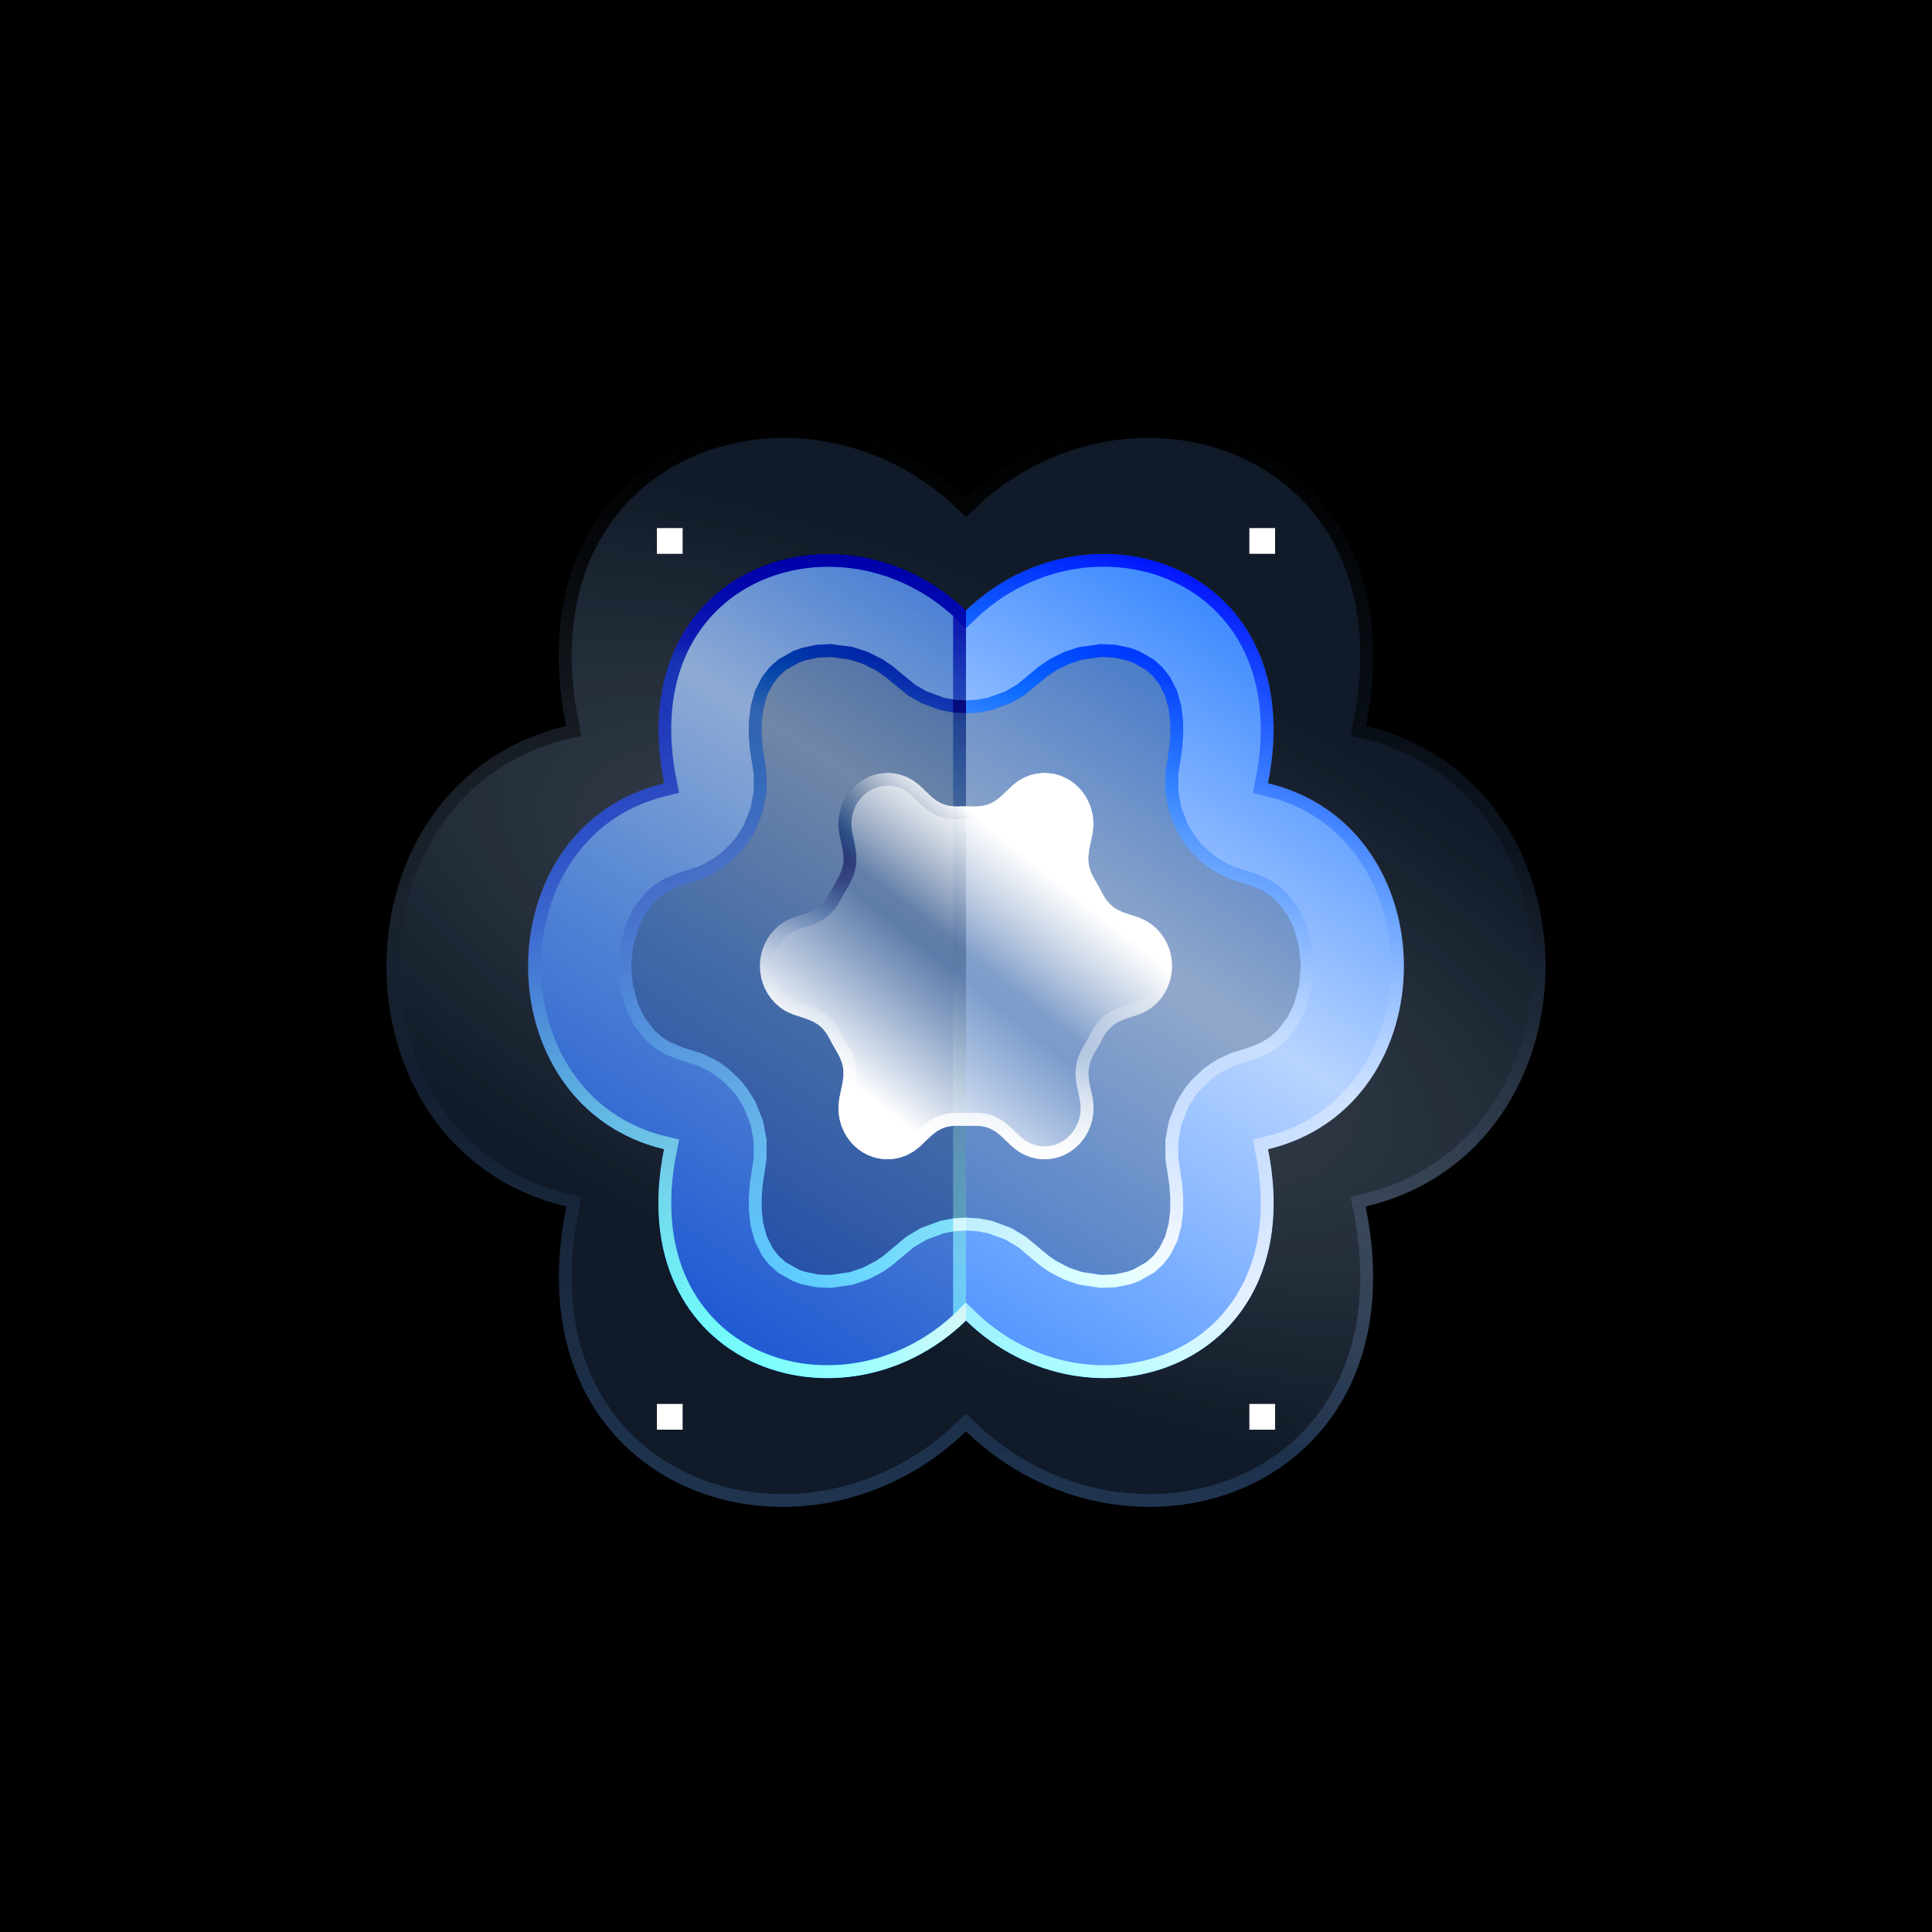
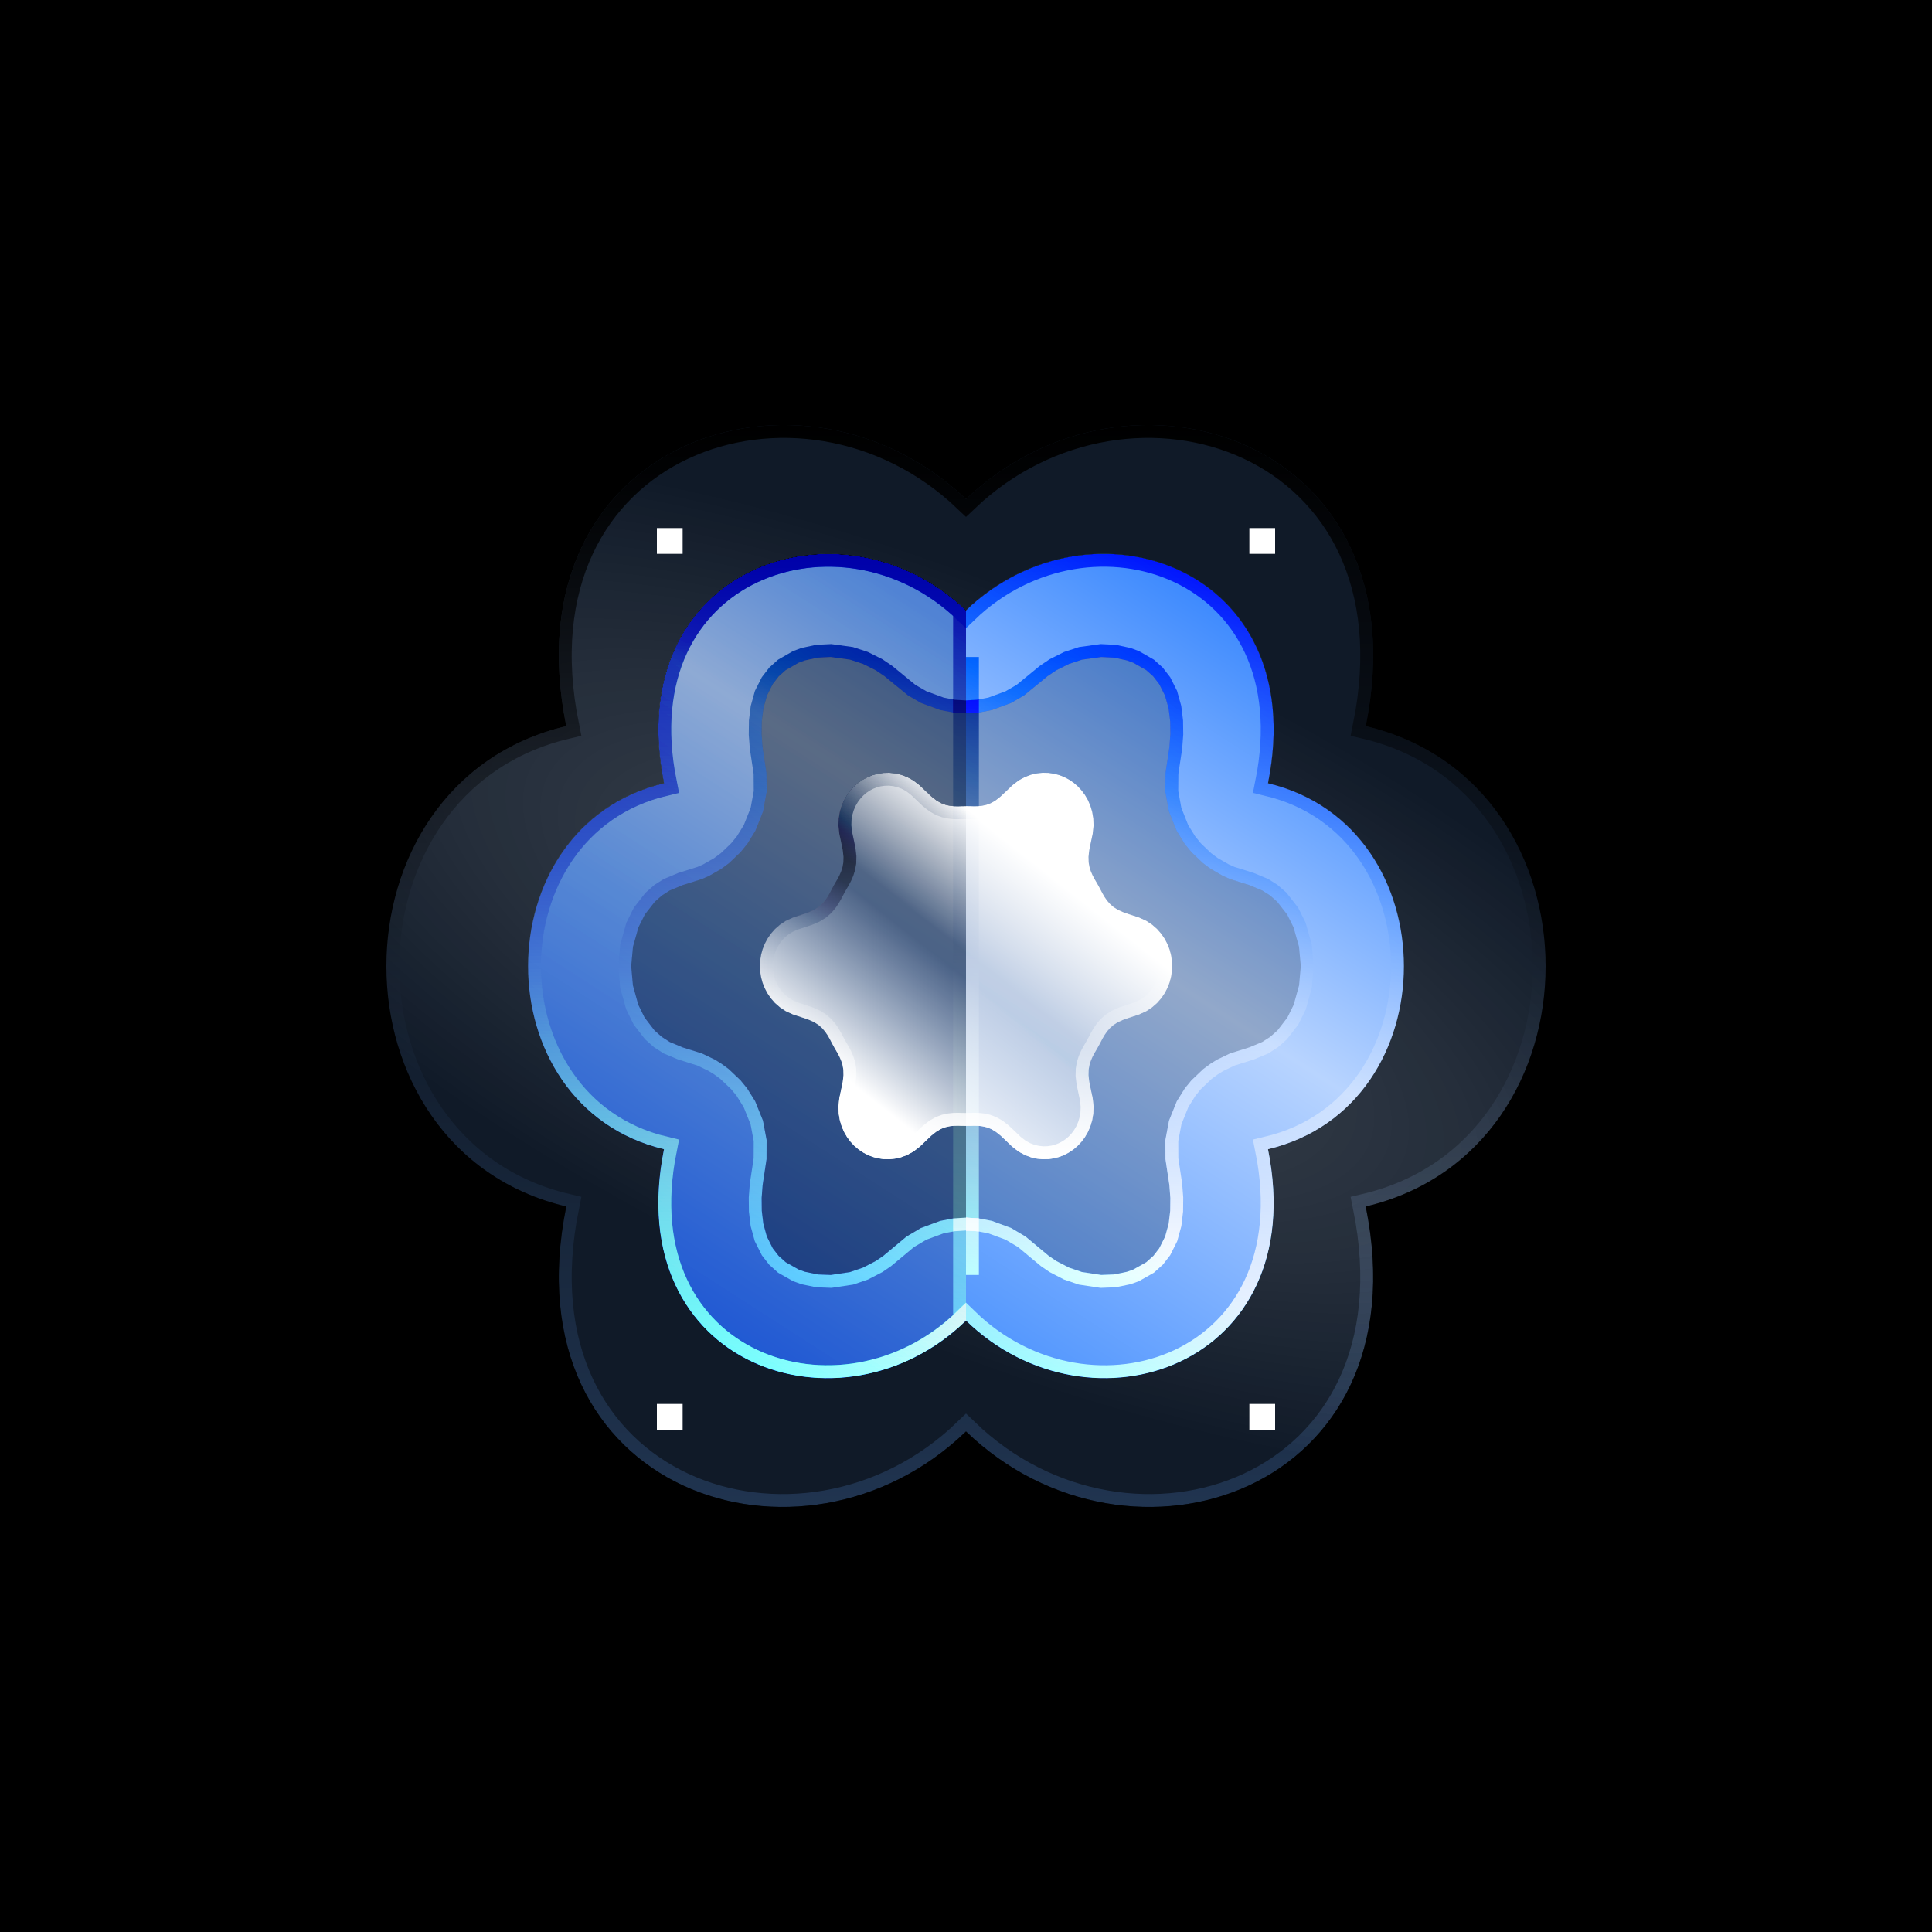
<svg xmlns="http://www.w3.org/2000/svg" width="150" height="150" viewBox="0 0 150 150" fill="none" data-name="D_3 Days 100">
  <defs>
    <radialGradient id="hb3r1" cx="0" cy="0" r="1" gradientUnits="userSpaceOnUse" gradientTransform="matrix(-22.143 21 -66.065 -34.133 75 75)">
      <stop stop-color="#FFFFFF" />
      <stop offset="1" stop-color="#FFFFFF" stop-opacity="0" />
    </radialGradient>
    <linearGradient id="hb3g3" x1="75" y1="33" x2="75" y2="117" gradientUnits="userSpaceOnUse">
      <stop offset="0" stop-color="#000000" />
      <stop offset="1" stop-color="#FFFFFF" />
    </linearGradient>
    <clipPath id="hb3c2">
      <path d="M75 38.753C87.724 26.637 110.534 34.19 106.034 56.377C124.655 60.784 124.655 89.265 106.034 93.671C110.534 115.858 87.724 123.411 75 111.137C62.276 123.411 39.466 115.858 43.966 93.671C25.345 89.265 25.345 60.784 43.966 56.377C39.466 34.19 62.276 26.637 75 38.753Z" />
    </clipPath>
    <linearGradient id="hb3l4" x1="105.95" y1="43" x2="58.698" y2="116.427" gradientUnits="userSpaceOnUse">
      <stop offset="0" stop-color="#116FFE" />
      <stop offset="0.412" stop-color="#B8D4FF" />
      <stop offset="1" stop-color="#116FFE" />
    </linearGradient>
    <linearGradient id="hb3g6" x1="75" y1="43" x2="75" y2="107" gradientUnits="userSpaceOnUse">
      <stop offset="0" stop-color="#000000" />
      <stop offset="1" stop-color="#FFFFFF" />
    </linearGradient>
    <clipPath id="hb3c5">
      <path d="M75 47.383C84.614 38.152 101.848 43.907 98.448 60.811C112.517 64.169 112.517 85.868 98.448 89.225C101.848 106.13 84.614 111.885 75 102.533C65.386 111.885 48.152 106.13 51.552 89.225C37.483 85.868 37.483 64.169 51.552 60.811C48.152 43.907 65.386 38.152 75 47.383Z" />
    </clipPath>
    <linearGradient id="hb3g8" x1="75" y1="43" x2="75" y2="107" gradientUnits="userSpaceOnUse">
      <stop offset="0" stop-color="#000000" />
      <stop offset="1" stop-color="#FFFFFF" />
    </linearGradient>
    <clipPath id="hb3c7">
      <path d="M75 102.533C65.386 111.885 48.152 106.13 51.552 89.225C37.483 85.868 37.483 64.169 51.552 60.811C48.152 43.907 65.386 38.152 75 47.383Z" />
    </clipPath>
    <linearGradient id="hb3g10" x1="75" y1="51.009" x2="75" y2="98.988" gradientUnits="userSpaceOnUse">
      <stop offset="0" stop-color="#000000" />
      <stop offset="1" stop-color="#FFFFFF" />
    </linearGradient>
    <clipPath id="hb3c9">
      <path d="M-10 -10H160V160H-10ZM75 55.383L76 55.321L77 55.129L78.5 54.577L79.5 53.998L81.325 52.502L82 52.046L83 51.545L84 51.217L85.5 51.009L86.5 51.057L87.5 51.274L88 51.458L89 52.031L89.528 52.502L90 53.111L90.45 54.002L90.729 55.002L90.853 56.002L90.866 57.002L90.791 58.002L90.489 60.002L90.478 61.502L90.754 63.002L91.351 64.502L91.968 65.502L92.5 66.159L93.384 67.002L94 67.461L94.945 68.002L95.5 68.248L97 68.719L98 69.136L98.58 69.502L99.153 70.002L99.934 71.002L100.432 72.002L100.855 73.502L100.994 75.002L100.861 76.502L100.446 78.002L99.954 79.002L99.185 80.002L98.621 80.502L98 80.901L97 81.318L95.5 81.789L94.5 82.268L94 82.577L93.422 83.002L92.5 83.878L91.991 84.502L91.368 85.502L90.763 87.002L90.481 88.502L90.486 90.002L90.788 92.002L90.865 93.002L90.855 94.002L90.736 95.002L90.462 96.002L90 96.923L89.551 97.502L89 97.997L88 98.562L87.5 98.742L86.5 98.949L85.5 98.987L84 98.761L83 98.419L82 97.901L81.418 97.502L79.618 96.002L78.5 95.34L77 94.787L76 94.596L75 94.533L74 94.596L73 94.787L71.5 95.34L70.382 96.002L68.582 97.502L68 97.901L67 98.419L66 98.761L64.5 98.987L63.5 98.949L62.5 98.742L62 98.562L61 97.997L60.449 97.502L60 96.923L59.538 96.002L59.264 95.002L59.145 94.002L59.135 93.002L59.212 92.002L59.514 90.002L59.519 88.502L59.237 87.002L58.632 85.502L58.009 84.502L57.5 83.878L56.578 83.002L56 82.577L55.5 82.268L54.5 81.789L53 81.318L52 80.901L51.379 80.502L50.815 80.002L50.046 79.002L49.554 78.002L49.139 76.502L49.006 75.002L49.145 73.502L49.568 72.002L50.066 71.002L50.847 70.002L51.42 69.502L52 69.136L53 68.719L54.5 68.248L55.055 68.002L56 67.461L56.616 67.002L57.5 66.159L58.032 65.502L58.649 64.502L59.246 63.002L59.522 61.502L59.511 60.002L59.209 58.002L59.134 57.002L59.147 56.002L59.271 55.002L59.55 54.002L60 53.111L60.472 52.502L61 52.031L62 51.458L62.5 51.274L63.5 51.057L64.5 51.009L66 51.217L67 51.545L68 52.046L68.675 52.502L70.5 53.998L71.5 54.577L73 55.129L74 55.321L75 55.383Z" clip-rule="evenodd" fill-rule="evenodd" />
    </clipPath>
-     <linearGradient id="hb3q11" x1="82.008" y1="68.28" x2="68.216" y2="85.77" gradientUnits="userSpaceOnUse">
+     <linearGradient id="hb3g11" x1="75" y1="51.009" x2="75" y2="98.988" gradientUnits="userSpaceOnUse">
+       <stop offset="0" stop-color="#000000" />
+       <stop offset="1" stop-color="#FFFFFF" />
+     </linearGradient>
+     <linearGradient id="hb3q12" x1="82.008" y1="68.28" x2="68.216" y2="85.77" gradientUnits="userSpaceOnUse">
      <stop offset="0" stop-color="#FFFFFF" />
      <stop offset="0.395" stop-color="#FFFFFF" stop-opacity="0.01" />
      <stop offset="0.465" stop-color="#FFFFFF" stop-opacity="0.01" />
      <stop offset="1" stop-color="#FFFFFF" />
    </linearGradient>
-     <linearGradient id="hb3g13" x1="75" y1="60" x2="75" y2="90" gradientUnits="userSpaceOnUse">
+     <linearGradient id="hb3g14" x1="75" y1="60" x2="75" y2="90" gradientUnits="userSpaceOnUse">
      <stop offset="0" stop-color="#000000" />
      <stop offset="1" stop-color="#FFFFFF" />
    </linearGradient>
-     <clipPath id="hb3c12">
+     <clipPath id="hb3c13">
      <path d="M75 62.588L75.311 62.592L75.622 62.601L75.935 62.594L76.252 62.561L76.577 62.49L76.916 62.364L77.279 62.159L77.677 61.847L78.12 61.43L78.6 60.969L79.086 60.595L79.564 60.333L80.034 60.155L80.497 60.047L80.95 60L81.391 60.009L81.819 60.07L82.232 60.178L82.626 60.332L83 60.53L83.351 60.769L83.676 61.049L83.972 61.368L84.236 61.724L84.465 62.119L84.653 62.552L84.794 63.025L84.882 63.539L84.903 64.103L84.836 64.729L84.694 65.394L84.569 66.003L84.51 66.518L84.521 66.949L84.586 67.318L84.69 67.648L84.821 67.952L84.971 68.238L85.134 68.515L85.293 68.794L85.445 69.078L85.593 69.363L85.756 69.643L85.942 69.913L86.164 70.171L86.437 70.415L86.789 70.641L87.246 70.845L87.813 71.036L88.436 71.24L88.989 71.493L89.445 71.794L89.829 72.13L90.149 72.494L90.414 72.881L90.628 73.285L90.792 73.702L90.908 74.129L90.977 74.563L91 75L90.977 75.437L90.908 75.871L90.792 76.298L90.628 76.715L90.414 77.119L90.149 77.506L89.829 77.87L89.445 78.206L88.989 78.507L88.436 78.76L87.813 78.964L87.246 79.155L86.789 79.359L86.437 79.585L86.164 79.829L85.942 80.087L85.756 80.357L85.593 80.637L85.445 80.922L85.293 81.206L85.134 81.485L84.971 81.762L84.821 82.048L84.69 82.352L84.586 82.682L84.521 83.051L84.51 83.482L84.569 83.997L84.694 84.606L84.836 85.271L84.903 85.897L84.882 86.461L84.794 86.975L84.653 87.448L84.465 87.881L84.236 88.276L83.972 88.632L83.676 88.951L83.351 89.231L83 89.47L82.626 89.668L82.232 89.822L81.819 89.93L81.391 89.991L80.95 90L80.497 89.953L80.034 89.845L79.564 89.667L79.086 89.405L78.6 89.031L78.12 88.57L77.677 88.153L77.279 87.841L76.916 87.636L76.577 87.51L76.252 87.439L75.935 87.406L75.622 87.399L75.311 87.408L75 87.412L74.689 87.408L74.378 87.399L74.065 87.406L73.748 87.439L73.423 87.51L73.084 87.636L72.721 87.841L72.323 88.153L71.88 88.57L71.4 89.031L70.914 89.405L70.436 89.667L69.966 89.845L69.503 89.953L69.05 90L68.609 89.991L68.181 89.93L67.768 89.822L67.374 89.668L67 89.47L66.649 89.231L66.324 88.951L66.028 88.632L65.764 88.276L65.535 87.881L65.347 87.448L65.206 86.975L65.118 86.461L65.097 85.897L65.164 85.271L65.306 84.606L65.431 83.997L65.49 83.482L65.479 83.051L65.414 82.682L65.31 82.352L65.179 82.048L65.029 81.762L64.866 81.485L64.707 81.206L64.555 80.922L64.407 80.637L64.244 80.357L64.058 80.087L63.836 79.829L63.563 79.585L63.211 79.359L62.754 79.155L62.187 78.964L61.564 78.76L61.011 78.507L60.555 78.206L60.171 77.87L59.851 77.506L59.586 77.119L59.372 76.715L59.208 76.298L59.092 75.871L59.023 75.437L59 75L59.023 74.563L59.092 74.129L59.208 73.702L59.372 73.285L59.586 72.881L59.851 72.494L60.171 72.13L60.555 71.794L61.011 71.493L61.564 71.24L62.187 71.036L62.754 70.845L63.211 70.641L63.563 70.415L63.836 70.171L64.058 69.913L64.244 69.643L64.407 69.363L64.555 69.078L64.707 68.794L64.866 68.515L65.029 68.238L65.179 67.952L65.31 67.648L65.414 67.318L65.479 66.949L65.49 66.518L65.431 66.003L65.306 65.394L65.164 64.729L65.097 64.103L65.118 63.539L65.206 63.025L65.347 62.552L65.535 62.119L65.764 61.724L66.028 61.368L66.324 61.049L66.649 60.769L67 60.53L67.374 60.332L67.768 60.178L68.181 60.07L68.609 60.009L69.05 60L69.503 60.047L69.966 60.155L70.436 60.333L70.914 60.595L71.4 60.969L71.88 61.43L72.323 61.847L72.721 62.159L73.084 62.364L73.423 62.49L73.748 62.561L74.065 62.594L74.378 62.601L74.689 62.592L75 62.588Z" />
    </clipPath>
  </defs>
  <rect width="150" height="150" fill="#000000" data-l="bg" />
  <path d="M75 38.753C87.724 26.637 110.534 34.19 106.034 56.377C124.655 60.784 124.655 89.265 106.034 93.671C110.534 115.858 87.724 123.411 75 111.137C62.276 123.411 39.466 115.858 43.966 93.671C25.345 89.265 25.345 60.784 43.966 56.377C39.466 34.19 62.276 26.637 75 38.753Z" fill="#69A4FF" fill-opacity="0.16" data-n="1" data-l="Plate" />
  <path d="M75 38.753C87.724 26.637 110.534 34.19 106.034 56.377C124.655 60.784 124.655 89.265 106.034 93.671C110.534 115.858 87.724 123.411 75 111.137C62.276 123.411 39.466 115.858 43.966 93.671C25.345 89.265 25.345 60.784 43.966 56.377C39.466 34.19 62.276 26.637 75 38.753Z" fill="url(#hb3r1)" fill-opacity="0.2" data-n="1" data-l="Plate" />
  <path d="M75 38.753C87.724 26.637 110.534 34.19 106.034 56.377C124.655 60.784 124.655 89.265 106.034 93.671C110.534 115.858 87.724 123.411 75 111.137C62.276 123.411 39.466 115.858 43.966 93.671C25.345 89.265 25.345 60.784 43.966 56.377C39.466 34.19 62.276 26.637 75 38.753Z" fill="none" stroke="url(#hb3g3)" stroke-width="2" clip-path="url(#hb3c2)" style="mix-blend-mode:overlay" data-n="1" data-l="Plate" />
  <path d="M75 47.383C84.614 38.152 101.848 43.907 98.448 60.811C112.517 64.169 112.517 85.868 98.448 89.225C101.848 106.13 84.614 111.885 75 102.533C65.386 111.885 48.152 106.13 51.552 89.225C37.483 85.868 37.483 64.169 51.552 60.811C48.152 43.907 65.386 38.152 75 47.383Z" fill="url(#hb3l4)" data-n="2" data-l="Gem" />
  <path d="M75 47.383C84.614 38.152 101.848 43.907 98.448 60.811C112.517 64.169 112.517 85.868 98.448 89.225C101.848 106.13 84.614 111.885 75 102.533C65.386 111.885 48.152 106.13 51.552 89.225C37.483 85.868 37.483 64.169 51.552 60.811C48.152 43.907 65.386 38.152 75 47.383Z" fill="none" stroke="url(#hb3g6)" stroke-width="2" clip-path="url(#hb3c5)" style="mix-blend-mode:overlay" data-n="2" data-l="Gem" />
  <path d="M75 102.533C65.386 111.885 48.152 106.13 51.552 89.225C37.483 85.868 37.483 64.169 51.552 60.811C48.152 43.907 65.386 38.152 75 47.383Z" fill="#000000" fill-opacity="0.18" style="mix-blend-mode:overlay" data-n="3" data-l="Gem facet" />
  <path d="M75 102.533C65.386 111.885 48.152 106.13 51.552 89.225C37.483 85.868 37.483 64.169 51.552 60.811C48.152 43.907 65.386 38.152 75 47.383Z" fill="#000000" fill-opacity="0.17" style="mix-blend-mode:plus-darker" data-n="3" data-l="Gem facet" />
  <path d="M75 102.533C65.386 111.885 48.152 106.13 51.552 89.225C37.483 85.868 37.483 64.169 51.552 60.811C48.152 43.907 65.386 38.152 75 47.383Z" fill="none" stroke="url(#hb3g8)" stroke-width="2" clip-path="url(#hb3c7)" style="mix-blend-mode:overlay" data-n="3" data-l="Gem facet" />
  <path d="M75 55.383L76 55.321L77 55.129L78.5 54.577L79.5 53.998L81.325 52.502L82 52.046L83 51.545L84 51.217L85.5 51.009L86.5 51.057L87.5 51.274L88 51.458L89 52.031L89.528 52.502L90 53.111L90.45 54.002L90.729 55.002L90.853 56.002L90.866 57.002L90.791 58.002L90.489 60.002L90.478 61.502L90.754 63.002L91.351 64.502L91.968 65.502L92.5 66.159L93.384 67.002L94 67.461L94.945 68.002L95.5 68.248L97 68.719L98 69.136L98.58 69.502L99.153 70.002L99.934 71.002L100.432 72.002L100.855 73.502L100.994 75.002L100.861 76.502L100.446 78.002L99.954 79.002L99.185 80.002L98.621 80.502L98 80.901L97 81.318L95.5 81.789L94.5 82.268L94 82.577L93.422 83.002L92.5 83.878L91.991 84.502L91.368 85.502L90.763 87.002L90.481 88.502L90.486 90.002L90.788 92.002L90.865 93.002L90.855 94.002L90.736 95.002L90.462 96.002L90 96.923L89.551 97.502L89 97.997L88 98.562L87.5 98.742L86.5 98.949L85.5 98.987L84 98.761L83 98.419L82 97.901L81.418 97.502L79.618 96.002L78.5 95.34L77 94.787L76 94.596L75 94.533L74 94.596L73 94.787L71.5 95.34L70.382 96.002L68.582 97.502L68 97.901L67 98.419L66 98.761L64.5 98.987L63.5 98.949L62.5 98.742L62 98.562L61 97.997L60.449 97.502L60 96.923L59.538 96.002L59.264 95.002L59.145 94.002L59.135 93.002L59.212 92.002L59.514 90.002L59.519 88.502L59.237 87.002L58.632 85.502L58.009 84.502L57.5 83.878L56.578 83.002L56 82.577L55.5 82.268L54.5 81.789L53 81.318L52 80.901L51.379 80.502L50.815 80.002L50.046 79.002L49.554 78.002L49.139 76.502L49.006 75.002L49.145 73.502L49.568 72.002L50.066 71.002L50.847 70.002L51.42 69.502L52 69.136L53 68.719L54.5 68.248L55.055 68.002L56 67.461L56.616 67.002L57.5 66.159L58.032 65.502L58.649 64.502L59.246 63.002L59.522 61.502L59.511 60.002L59.209 58.002L59.134 57.002L59.147 56.002L59.271 55.002L59.55 54.002L60 53.111L60.472 52.502L61 52.031L62 51.458L62.5 51.274L63.5 51.057L64.5 51.009L66 51.217L67 51.545L68 52.046L68.675 52.502L70.5 53.998L71.5 54.577L73 55.129L74 55.321L75 55.383Z" fill="#000000" fill-opacity="0.21" data-n="4" data-l="Echo" />
  <path d="M75 55.383L76 55.321L77 55.129L78.5 54.577L79.5 53.998L81.325 52.502L82 52.046L83 51.545L84 51.217L85.5 51.009L86.5 51.057L87.5 51.274L88 51.458L89 52.031L89.528 52.502L90 53.111L90.45 54.002L90.729 55.002L90.853 56.002L90.866 57.002L90.791 58.002L90.489 60.002L90.478 61.502L90.754 63.002L91.351 64.502L91.968 65.502L92.5 66.159L93.384 67.002L94 67.461L94.945 68.002L95.5 68.248L97 68.719L98 69.136L98.58 69.502L99.153 70.002L99.934 71.002L100.432 72.002L100.855 73.502L100.994 75.002L100.861 76.502L100.446 78.002L99.954 79.002L99.185 80.002L98.621 80.502L98 80.901L97 81.318L95.5 81.789L94.5 82.268L94 82.577L93.422 83.002L92.5 83.878L91.991 84.502L91.368 85.502L90.763 87.002L90.481 88.502L90.486 90.002L90.788 92.002L90.865 93.002L90.855 94.002L90.736 95.002L90.462 96.002L90 96.923L89.551 97.502L89 97.997L88 98.562L87.5 98.742L86.5 98.949L85.5 98.987L84 98.761L83 98.419L82 97.901L81.418 97.502L79.618 96.002L78.5 95.34L77 94.787L76 94.596L75 94.533L74 94.596L73 94.787L71.5 95.34L70.382 96.002L68.582 97.502L68 97.901L67 98.419L66 98.761L64.5 98.987L63.5 98.949L62.5 98.742L62 98.562L61 97.997L60.449 97.502L60 96.923L59.538 96.002L59.264 95.002L59.145 94.002L59.135 93.002L59.212 92.002L59.514 90.002L59.519 88.502L59.237 87.002L58.632 85.502L58.009 84.502L57.5 83.878L56.578 83.002L56 82.577L55.5 82.268L54.5 81.789L53 81.318L52 80.901L51.379 80.502L50.815 80.002L50.046 79.002L49.554 78.002L49.139 76.502L49.006 75.002L49.145 73.502L49.568 72.002L50.066 71.002L50.847 70.002L51.42 69.502L52 69.136L53 68.719L54.5 68.248L55.055 68.002L56 67.461L56.616 67.002L57.5 66.159L58.032 65.502L58.649 64.502L59.246 63.002L59.522 61.502L59.511 60.002L59.209 58.002L59.134 57.002L59.147 56.002L59.271 55.002L59.55 54.002L60 53.111L60.472 52.502L61 52.031L62 51.458L62.5 51.274L63.5 51.057L64.5 51.009L66 51.217L67 51.545L68 52.046L68.675 52.502L70.5 53.998L71.5 54.577L73 55.129L74 55.321L75 55.383Z" fill="none" stroke="url(#hb3g10)" stroke-width="2" clip-path="url(#hb3c9)" style="mix-blend-mode:overlay" data-n="4" data-l="Echo" />
-   <path d="M75 62.588L75.311 62.592L75.622 62.601L75.935 62.594L76.252 62.561L76.577 62.49L76.916 62.364L77.279 62.159L77.677 61.847L78.12 61.43L78.6 60.969L79.086 60.595L79.564 60.333L80.034 60.155L80.497 60.047L80.95 60L81.391 60.009L81.819 60.07L82.232 60.178L82.626 60.332L83 60.53L83.351 60.769L83.676 61.049L83.972 61.368L84.236 61.724L84.465 62.119L84.653 62.552L84.794 63.025L84.882 63.539L84.903 64.103L84.836 64.729L84.694 65.394L84.569 66.003L84.51 66.518L84.521 66.949L84.586 67.318L84.69 67.648L84.821 67.952L84.971 68.238L85.134 68.515L85.293 68.794L85.445 69.078L85.593 69.363L85.756 69.643L85.942 69.913L86.164 70.171L86.437 70.415L86.789 70.641L87.246 70.845L87.813 71.036L88.436 71.24L88.989 71.493L89.445 71.794L89.829 72.13L90.149 72.494L90.414 72.881L90.628 73.285L90.792 73.702L90.908 74.129L90.977 74.563L91 75L90.977 75.437L90.908 75.871L90.792 76.298L90.628 76.715L90.414 77.119L90.149 77.506L89.829 77.87L89.445 78.206L88.989 78.507L88.436 78.76L87.813 78.964L87.246 79.155L86.789 79.359L86.437 79.585L86.164 79.829L85.942 80.087L85.756 80.357L85.593 80.637L85.445 80.922L85.293 81.206L85.134 81.485L84.971 81.762L84.821 82.048L84.69 82.352L84.586 82.682L84.521 83.051L84.51 83.482L84.569 83.997L84.694 84.606L84.836 85.271L84.903 85.897L84.882 86.461L84.794 86.975L84.653 87.448L84.465 87.881L84.236 88.276L83.972 88.632L83.676 88.951L83.351 89.231L83 89.47L82.626 89.668L82.232 89.822L81.819 89.93L81.391 89.991L80.95 90L80.497 89.953L80.034 89.845L79.564 89.667L79.086 89.405L78.6 89.031L78.12 88.57L77.677 88.153L77.279 87.841L76.916 87.636L76.577 87.51L76.252 87.439L75.935 87.406L75.622 87.399L75.311 87.408L75 87.412L74.689 87.408L74.378 87.399L74.065 87.406L73.748 87.439L73.423 87.51L73.084 87.636L72.721 87.841L72.323 88.153L71.88 88.57L71.4 89.031L70.914 89.405L70.436 89.667L69.966 89.845L69.503 89.953L69.05 90L68.609 89.991L68.181 89.93L67.768 89.822L67.374 89.668L67 89.47L66.649 89.231L66.324 88.951L66.028 88.632L65.764 88.276L65.535 87.881L65.347 87.448L65.206 86.975L65.118 86.461L65.097 85.897L65.164 85.271L65.306 84.606L65.431 83.997L65.49 83.482L65.479 83.051L65.414 82.682L65.31 82.352L65.179 82.048L65.029 81.762L64.866 81.485L64.707 81.206L64.555 80.922L64.407 80.637L64.244 80.357L64.058 80.087L63.836 79.829L63.563 79.585L63.211 79.359L62.754 79.155L62.187 78.964L61.564 78.76L61.011 78.507L60.555 78.206L60.171 77.87L59.851 77.506L59.586 77.119L59.372 76.715L59.208 76.298L59.092 75.871L59.023 75.437L59 75L59.023 74.563L59.092 74.129L59.208 73.702L59.372 73.285L59.586 72.881L59.851 72.494L60.171 72.13L60.555 71.794L61.011 71.493L61.564 71.24L62.187 71.036L62.754 70.845L63.211 70.641L63.563 70.415L63.836 70.171L64.058 69.913L64.244 69.643L64.407 69.363L64.555 69.078L64.707 68.794L64.866 68.515L65.029 68.238L65.179 67.952L65.31 67.648L65.414 67.318L65.479 66.949L65.49 66.518L65.431 66.003L65.306 65.394L65.164 64.729L65.097 64.103L65.118 63.539L65.206 63.025L65.347 62.552L65.535 62.119L65.764 61.724L66.028 61.368L66.324 61.049L66.649 60.769L67 60.53L67.374 60.332L67.768 60.178L68.181 60.07L68.609 60.009L69.05 60L69.503 60.047L69.966 60.155L70.436 60.333L70.914 60.595L71.4 60.969L71.88 61.43L72.323 61.847L72.721 62.159L73.084 62.364L73.423 62.49L73.748 62.561L74.065 62.594L74.378 62.601L74.689 62.592L75 62.588Z" fill="url(#hb3q11)" data-n="5" data-l="Glass" />
-   <path d="M75 62.588L75.311 62.592L75.622 62.601L75.935 62.594L76.252 62.561L76.577 62.49L76.916 62.364L77.279 62.159L77.677 61.847L78.12 61.43L78.6 60.969L79.086 60.595L79.564 60.333L80.034 60.155L80.497 60.047L80.95 60L81.391 60.009L81.819 60.07L82.232 60.178L82.626 60.332L83 60.53L83.351 60.769L83.676 61.049L83.972 61.368L84.236 61.724L84.465 62.119L84.653 62.552L84.794 63.025L84.882 63.539L84.903 64.103L84.836 64.729L84.694 65.394L84.569 66.003L84.51 66.518L84.521 66.949L84.586 67.318L84.69 67.648L84.821 67.952L84.971 68.238L85.134 68.515L85.293 68.794L85.445 69.078L85.593 69.363L85.756 69.643L85.942 69.913L86.164 70.171L86.437 70.415L86.789 70.641L87.246 70.845L87.813 71.036L88.436 71.24L88.989 71.493L89.445 71.794L89.829 72.13L90.149 72.494L90.414 72.881L90.628 73.285L90.792 73.702L90.908 74.129L90.977 74.563L91 75L90.977 75.437L90.908 75.871L90.792 76.298L90.628 76.715L90.414 77.119L90.149 77.506L89.829 77.87L89.445 78.206L88.989 78.507L88.436 78.76L87.813 78.964L87.246 79.155L86.789 79.359L86.437 79.585L86.164 79.829L85.942 80.087L85.756 80.357L85.593 80.637L85.445 80.922L85.293 81.206L85.134 81.485L84.971 81.762L84.821 82.048L84.69 82.352L84.586 82.682L84.521 83.051L84.51 83.482L84.569 83.997L84.694 84.606L84.836 85.271L84.903 85.897L84.882 86.461L84.794 86.975L84.653 87.448L84.465 87.881L84.236 88.276L83.972 88.632L83.676 88.951L83.351 89.231L83 89.47L82.626 89.668L82.232 89.822L81.819 89.93L81.391 89.991L80.95 90L80.497 89.953L80.034 89.845L79.564 89.667L79.086 89.405L78.6 89.031L78.12 88.57L77.677 88.153L77.279 87.841L76.916 87.636L76.577 87.51L76.252 87.439L75.935 87.406L75.622 87.399L75.311 87.408L75 87.412L74.689 87.408L74.378 87.399L74.065 87.406L73.748 87.439L73.423 87.51L73.084 87.636L72.721 87.841L72.323 88.153L71.88 88.57L71.4 89.031L70.914 89.405L70.436 89.667L69.966 89.845L69.503 89.953L69.05 90L68.609 89.991L68.181 89.93L67.768 89.822L67.374 89.668L67 89.47L66.649 89.231L66.324 88.951L66.028 88.632L65.764 88.276L65.535 87.881L65.347 87.448L65.206 86.975L65.118 86.461L65.097 85.897L65.164 85.271L65.306 84.606L65.431 83.997L65.49 83.482L65.479 83.051L65.414 82.682L65.31 82.352L65.179 82.048L65.029 81.762L64.866 81.485L64.707 81.206L64.555 80.922L64.407 80.637L64.244 80.357L64.058 80.087L63.836 79.829L63.563 79.585L63.211 79.359L62.754 79.155L62.187 78.964L61.564 78.76L61.011 78.507L60.555 78.206L60.171 77.87L59.851 77.506L59.586 77.119L59.372 76.715L59.208 76.298L59.092 75.871L59.023 75.437L59 75L59.023 74.563L59.092 74.129L59.208 73.702L59.372 73.285L59.586 72.881L59.851 72.494L60.171 72.13L60.555 71.794L61.011 71.493L61.564 71.24L62.187 71.036L62.754 70.845L63.211 70.641L63.563 70.415L63.836 70.171L64.058 69.913L64.244 69.643L64.407 69.363L64.555 69.078L64.707 68.794L64.866 68.515L65.029 68.238L65.179 67.952L65.31 67.648L65.414 67.318L65.479 66.949L65.49 66.518L65.431 66.003L65.306 65.394L65.164 64.729L65.097 64.103L65.118 63.539L65.206 63.025L65.347 62.552L65.535 62.119L65.764 61.724L66.028 61.368L66.324 61.049L66.649 60.769L67 60.53L67.374 60.332L67.768 60.178L68.181 60.07L68.609 60.009L69.05 60L69.503 60.047L69.966 60.155L70.436 60.333L70.914 60.595L71.4 60.969L71.88 61.43L72.323 61.847L72.721 62.159L73.084 62.364L73.423 62.49L73.748 62.561L74.065 62.594L74.378 62.601L74.689 62.592L75 62.588Z" fill="none" stroke="url(#hb3g13)" stroke-width="2" clip-path="url(#hb3c12)" style="mix-blend-mode:overlay" data-n="5" data-l="Glass" />
-   <rect x="51" y="41" width="2" height="2" fill="#FFFFFF" data-n="6" data-l="Dots" />
-   <rect x="97" y="41" width="2" height="2" fill="#FFFFFF" data-n="6" data-l="Dots" />
-   <rect x="51" y="109" width="2" height="2" fill="#FFFFFF" data-n="6" data-l="Dots" />
-   <rect x="97" y="109" width="2" height="2" fill="#FFFFFF" data-n="6" data-l="Dots" />
+   <path d="M75 55.383L75 55.321L75 55.129L75 54.577L75 53.998L75 52.502L75 52.046L75 51.545L75 51.217L75 51.009L75 51.057L75 51.274L75 51.458L75 52.031L75 52.502L75 53.111L75 54.002L75 55.002L75 56.002L75 57.002L75 58.002L75 60.002L75 61.502L75 63.002L75 64.502L75 65.502L75 66.159L75 67.002L75 67.461L75 68.002L75 68.248L75 68.719L75 69.136L75 69.502L75 70.002L75 71.002L75 72.002L75 73.502L75 75.002L75 76.502L75 78.002L75 79.002L75 80.002L75 80.502L75 80.901L75 81.318L75 81.789L75 82.268L75 82.577L75 83.002L75 83.878L75 84.502L75 85.502L75 87.002L75 88.502L75 90.002L75 92.002L75 93.002L75 94.002L75 95.002L75 96.002L75 96.923L75 97.502L75 97.997L75 98.562L75 98.742L75 98.949L75 98.987L75 98.761L75 98.419L75 97.901L75 97.502L75 96.002L75 95.34L75 94.787L75 94.596L75 94.533L74 94.596L73 94.787L71.5 95.34L70.382 96.002L68.582 97.502L68 97.901L67 98.419L66 98.761L64.5 98.987L63.5 98.949L62.5 98.742L62 98.562L61 97.997L60.449 97.502L60 96.923L59.538 96.002L59.264 95.002L59.145 94.002L59.135 93.002L59.212 92.002L59.514 90.002L59.519 88.502L59.237 87.002L58.632 85.502L58.009 84.502L57.5 83.878L56.578 83.002L56 82.577L55.5 82.268L54.5 81.789L53 81.318L52 80.901L51.379 80.502L50.815 80.002L50.046 79.002L49.554 78.002L49.139 76.502L49.006 75.002L49.145 73.502L49.568 72.002L50.066 71.002L50.847 70.002L51.42 69.502L52 69.136L53 68.719L54.5 68.248L55.055 68.002L56 67.461L56.616 67.002L57.5 66.159L58.032 65.502L58.649 64.502L59.246 63.002L59.522 61.502L59.511 60.002L59.209 58.002L59.134 57.002L59.147 56.002L59.271 55.002L59.55 54.002L60 53.111L60.472 52.502L61 52.031L62 51.458L62.5 51.274L63.5 51.057L64.5 51.009L66 51.217L67 51.545L68 52.046L68.675 52.502L70.5 53.998L71.5 54.577L73 55.129L74 55.321L75 55.383Z" fill="#000000" fill-opacity="0.21" data-n="5" data-l="Left facet" />
+   <path d="M75 51.009H76V98.987H75Z" fill="url(#hb3g11)" style="mix-blend-mode:overlay" data-n="6" data-l="Facet seam" />
+   <path d="M75 62.588L75.311 62.592L75.622 62.601L75.935 62.594L76.252 62.561L76.577 62.49L76.916 62.364L77.279 62.159L77.677 61.847L78.12 61.43L78.6 60.969L79.086 60.595L79.564 60.333L80.034 60.155L80.497 60.047L80.95 60L81.391 60.009L81.819 60.07L82.232 60.178L82.626 60.332L83 60.53L83.351 60.769L83.676 61.049L83.972 61.368L84.236 61.724L84.465 62.119L84.653 62.552L84.794 63.025L84.882 63.539L84.903 64.103L84.836 64.729L84.694 65.394L84.569 66.003L84.51 66.518L84.521 66.949L84.586 67.318L84.69 67.648L84.821 67.952L84.971 68.238L85.134 68.515L85.293 68.794L85.445 69.078L85.593 69.363L85.756 69.643L85.942 69.913L86.164 70.171L86.437 70.415L86.789 70.641L87.246 70.845L87.813 71.036L88.436 71.24L88.989 71.493L89.445 71.794L89.829 72.13L90.149 72.494L90.414 72.881L90.628 73.285L90.792 73.702L90.908 74.129L90.977 74.563L91 75L90.977 75.437L90.908 75.871L90.792 76.298L90.628 76.715L90.414 77.119L90.149 77.506L89.829 77.87L89.445 78.206L88.989 78.507L88.436 78.76L87.813 78.964L87.246 79.155L86.789 79.359L86.437 79.585L86.164 79.829L85.942 80.087L85.756 80.357L85.593 80.637L85.445 80.922L85.293 81.206L85.134 81.485L84.971 81.762L84.821 82.048L84.69 82.352L84.586 82.682L84.521 83.051L84.51 83.482L84.569 83.997L84.694 84.606L84.836 85.271L84.903 85.897L84.882 86.461L84.794 86.975L84.653 87.448L84.465 87.881L84.236 88.276L83.972 88.632L83.676 88.951L83.351 89.231L83 89.47L82.626 89.668L82.232 89.822L81.819 89.93L81.391 89.991L80.95 90L80.497 89.953L80.034 89.845L79.564 89.667L79.086 89.405L78.6 89.031L78.12 88.57L77.677 88.153L77.279 87.841L76.916 87.636L76.577 87.51L76.252 87.439L75.935 87.406L75.622 87.399L75.311 87.408L75 87.412L74.689 87.408L74.378 87.399L74.065 87.406L73.748 87.439L73.423 87.51L73.084 87.636L72.721 87.841L72.323 88.153L71.88 88.57L71.4 89.031L70.914 89.405L70.436 89.667L69.966 89.845L69.503 89.953L69.05 90L68.609 89.991L68.181 89.93L67.768 89.822L67.374 89.668L67 89.47L66.649 89.231L66.324 88.951L66.028 88.632L65.764 88.276L65.535 87.881L65.347 87.448L65.206 86.975L65.118 86.461L65.097 85.897L65.164 85.271L65.306 84.606L65.431 83.997L65.49 83.482L65.479 83.051L65.414 82.682L65.31 82.352L65.179 82.048L65.029 81.762L64.866 81.485L64.707 81.206L64.555 80.922L64.407 80.637L64.244 80.357L64.058 80.087L63.836 79.829L63.563 79.585L63.211 79.359L62.754 79.155L62.187 78.964L61.564 78.76L61.011 78.507L60.555 78.206L60.171 77.87L59.851 77.506L59.586 77.119L59.372 76.715L59.208 76.298L59.092 75.871L59.023 75.437L59 75L59.023 74.563L59.092 74.129L59.208 73.702L59.372 73.285L59.586 72.881L59.851 72.494L60.171 72.13L60.555 71.794L61.011 71.493L61.564 71.24L62.187 71.036L62.754 70.845L63.211 70.641L63.563 70.415L63.836 70.171L64.058 69.913L64.244 69.643L64.407 69.363L64.555 69.078L64.707 68.794L64.866 68.515L65.029 68.238L65.179 67.952L65.31 67.648L65.414 67.318L65.479 66.949L65.49 66.518L65.431 66.003L65.306 65.394L65.164 64.729L65.097 64.103L65.118 63.539L65.206 63.025L65.347 62.552L65.535 62.119L65.764 61.724L66.028 61.368L66.324 61.049L66.649 60.769L67 60.53L67.374 60.332L67.768 60.178L68.181 60.07L68.609 60.009L69.05 60L69.503 60.047L69.966 60.155L70.436 60.333L70.914 60.595L71.4 60.969L71.88 61.43L72.323 61.847L72.721 62.159L73.084 62.364L73.423 62.49L73.748 62.561L74.065 62.594L74.378 62.601L74.689 62.592L75 62.588Z" fill="url(#hb3q12)" data-n="7" data-l="Glass" />
+   <path d="M75 62.588L75.311 62.592L75.622 62.601L75.935 62.594L76.252 62.561L76.577 62.49L76.916 62.364L77.279 62.159L77.677 61.847L78.12 61.43L78.6 60.969L79.086 60.595L79.564 60.333L80.034 60.155L80.497 60.047L80.95 60L81.391 60.009L81.819 60.07L82.232 60.178L82.626 60.332L83 60.53L83.351 60.769L83.676 61.049L83.972 61.368L84.236 61.724L84.465 62.119L84.653 62.552L84.794 63.025L84.882 63.539L84.903 64.103L84.836 64.729L84.694 65.394L84.569 66.003L84.51 66.518L84.521 66.949L84.586 67.318L84.69 67.648L84.821 67.952L84.971 68.238L85.134 68.515L85.293 68.794L85.445 69.078L85.593 69.363L85.756 69.643L85.942 69.913L86.164 70.171L86.437 70.415L86.789 70.641L87.246 70.845L87.813 71.036L88.436 71.24L88.989 71.493L89.445 71.794L89.829 72.13L90.149 72.494L90.414 72.881L90.628 73.285L90.792 73.702L90.908 74.129L90.977 74.563L91 75L90.977 75.437L90.908 75.871L90.792 76.298L90.628 76.715L90.414 77.119L90.149 77.506L89.829 77.87L89.445 78.206L88.989 78.507L88.436 78.76L87.813 78.964L87.246 79.155L86.789 79.359L86.437 79.585L86.164 79.829L85.942 80.087L85.756 80.357L85.593 80.637L85.445 80.922L85.293 81.206L85.134 81.485L84.971 81.762L84.821 82.048L84.69 82.352L84.586 82.682L84.521 83.051L84.51 83.482L84.569 83.997L84.694 84.606L84.836 85.271L84.903 85.897L84.882 86.461L84.794 86.975L84.653 87.448L84.465 87.881L84.236 88.276L83.972 88.632L83.676 88.951L83.351 89.231L83 89.47L82.626 89.668L82.232 89.822L81.819 89.93L81.391 89.991L80.95 90L80.497 89.953L80.034 89.845L79.564 89.667L79.086 89.405L78.6 89.031L78.12 88.57L77.677 88.153L77.279 87.841L76.916 87.636L76.577 87.51L76.252 87.439L75.935 87.406L75.622 87.399L75.311 87.408L75 87.412L74.689 87.408L74.378 87.399L74.065 87.406L73.748 87.439L73.423 87.51L73.084 87.636L72.721 87.841L72.323 88.153L71.88 88.57L71.4 89.031L70.914 89.405L70.436 89.667L69.966 89.845L69.503 89.953L69.05 90L68.609 89.991L68.181 89.93L67.768 89.822L67.374 89.668L67 89.47L66.649 89.231L66.324 88.951L66.028 88.632L65.764 88.276L65.535 87.881L65.347 87.448L65.206 86.975L65.118 86.461L65.097 85.897L65.164 85.271L65.306 84.606L65.431 83.997L65.49 83.482L65.479 83.051L65.414 82.682L65.31 82.352L65.179 82.048L65.029 81.762L64.866 81.485L64.707 81.206L64.555 80.922L64.407 80.637L64.244 80.357L64.058 80.087L63.836 79.829L63.563 79.585L63.211 79.359L62.754 79.155L62.187 78.964L61.564 78.76L61.011 78.507L60.555 78.206L60.171 77.87L59.851 77.506L59.586 77.119L59.372 76.715L59.208 76.298L59.092 75.871L59.023 75.437L59 75L59.023 74.563L59.092 74.129L59.208 73.702L59.372 73.285L59.586 72.881L59.851 72.494L60.171 72.13L60.555 71.794L61.011 71.493L61.564 71.24L62.187 71.036L62.754 70.845L63.211 70.641L63.563 70.415L63.836 70.171L64.058 69.913L64.244 69.643L64.407 69.363L64.555 69.078L64.707 68.794L64.866 68.515L65.029 68.238L65.179 67.952L65.31 67.648L65.414 67.318L65.479 66.949L65.49 66.518L65.431 66.003L65.306 65.394L65.164 64.729L65.097 64.103L65.118 63.539L65.206 63.025L65.347 62.552L65.535 62.119L65.764 61.724L66.028 61.368L66.324 61.049L66.649 60.769L67 60.53L67.374 60.332L67.768 60.178L68.181 60.07L68.609 60.009L69.05 60L69.503 60.047L69.966 60.155L70.436 60.333L70.914 60.595L71.4 60.969L71.88 61.43L72.323 61.847L72.721 62.159L73.084 62.364L73.423 62.49L73.748 62.561L74.065 62.594L74.378 62.601L74.689 62.592L75 62.588Z" fill="none" stroke="url(#hb3g14)" stroke-width="2" clip-path="url(#hb3c13)" style="mix-blend-mode:overlay" data-n="7" data-l="Glass" />
+   <path d="M75 62.588L75.311 62.592L75.622 62.601L75.935 62.594L76.252 62.561L76.577 62.49L76.916 62.364L77.279 62.159L77.677 61.847L78.12 61.43L78.6 60.969L79.086 60.595L79.564 60.333L80.034 60.155L80.497 60.047L80.95 60L81.391 60.009L81.819 60.07L82.232 60.178L82.626 60.332L83 60.53L83.351 60.769L83.676 61.049L83.972 61.368L84.236 61.724L84.465 62.119L84.653 62.552L84.794 63.025L84.882 63.539L84.903 64.103L84.836 64.729L84.694 65.394L84.569 66.003L84.51 66.518L84.521 66.949L84.586 67.318L84.69 67.648L84.821 67.952L84.971 68.238L85.134 68.515L85.293 68.794L85.445 69.078L85.593 69.363L85.756 69.643L85.942 69.913L86.164 70.171L86.437 70.415L86.789 70.641L87.246 70.845L87.813 71.036L88.436 71.24L88.989 71.493L89.445 71.794L89.829 72.13L90.149 72.494L90.414 72.881L90.628 73.285L90.792 73.702L90.908 74.129L90.977 74.563L91 75L90.977 75.437L90.908 75.871L90.792 76.298L90.628 76.715L90.414 77.119L90.149 77.506L89.829 77.87L89.445 78.206L88.989 78.507L88.436 78.76L87.813 78.964L87.246 79.155L86.789 79.359L86.437 79.585L86.164 79.829L85.942 80.087L85.756 80.357L85.593 80.637L85.445 80.922L85.293 81.206L85.134 81.485L84.971 81.762L84.821 82.048L84.69 82.352L84.586 82.682L84.521 83.051L84.51 83.482L84.569 83.997L84.694 84.606L84.836 85.271L84.903 85.897L84.882 86.461L84.794 86.975L84.653 87.448L84.465 87.881L84.236 88.276L83.972 88.632L83.676 88.951L83.351 89.231L83 89.47L82.626 89.668L82.232 89.822L81.819 89.93L81.391 89.991L80.95 90L80.497 89.953L80.034 89.845L79.564 89.667L79.086 89.405L78.6 89.031L78.12 88.57L77.677 88.153L77.279 87.841L76.916 87.636L76.577 87.51L76.252 87.439L75.935 87.406L75.622 87.399L75.311 87.408L75 87.412L75 87.408L75 87.399L75 87.406L75 87.439L75 87.51L75 87.636L75 87.841L75 88.153L75 88.57L75 89.031L75 89.405L75 89.667L75 89.845L75 89.953L75 90L75 89.991L75 89.93L75 89.822L75 89.668L75 89.47L75 89.231L75 88.951L75 88.632L75 88.276L75 87.881L75 87.448L75 86.975L75 86.461L75 85.897L75 85.271L75 84.606L75 83.997L75 83.482L75 83.051L75 82.682L75 82.352L75 82.048L75 81.762L75 81.485L75 81.206L75 80.922L75 80.637L75 80.357L75 80.087L75 79.829L75 79.585L75 79.359L75 79.155L75 78.964L75 78.76L75 78.507L75 78.206L75 77.87L75 77.506L75 77.119L75 76.715L75 76.298L75 75.871L75 75.437L75 75L75 74.563L75 74.129L75 73.702L75 73.285L75 72.881L75 72.494L75 72.13L75 71.794L75 71.493L75 71.24L75 71.036L75 70.845L75 70.641L75 70.415L75 70.171L75 69.913L75 69.643L75 69.363L75 69.078L75 68.794L75 68.515L75 68.238L75 67.952L75 67.648L75 67.318L75 66.949L75 66.518L75 66.003L75 65.394L75 64.729L75 64.103L75 63.539L75 63.025L75 62.552L75 62.119L75 61.724L75 61.368L75 61.049L75 60.769L75 60.53L75 60.332L75 60.178L75 60.07L75 60.009L75 60L75 60.047L75 60.155L75 60.333L75 60.595L75 60.969L75 61.43L75 61.847L75 62.159L75 62.364L75 62.49L75 62.561L75 62.594L75 62.601L75 62.592L75 62.588Z" fill="#FFFFFF" fill-opacity="0.5" style="mix-blend-mode:overlay" data-n="8" data-l="Right light" />
+   <rect x="51" y="41" width="2" height="2" fill="#FFFFFF" data-n="9" data-l="Dots" />
+   <rect x="97" y="41" width="2" height="2" fill="#FFFFFF" data-n="9" data-l="Dots" />
+   <rect x="51" y="109" width="2" height="2" fill="#FFFFFF" data-n="9" data-l="Dots" />
+   <rect x="97" y="109" width="2" height="2" fill="#FFFFFF" data-n="9" data-l="Dots" />
</svg>
